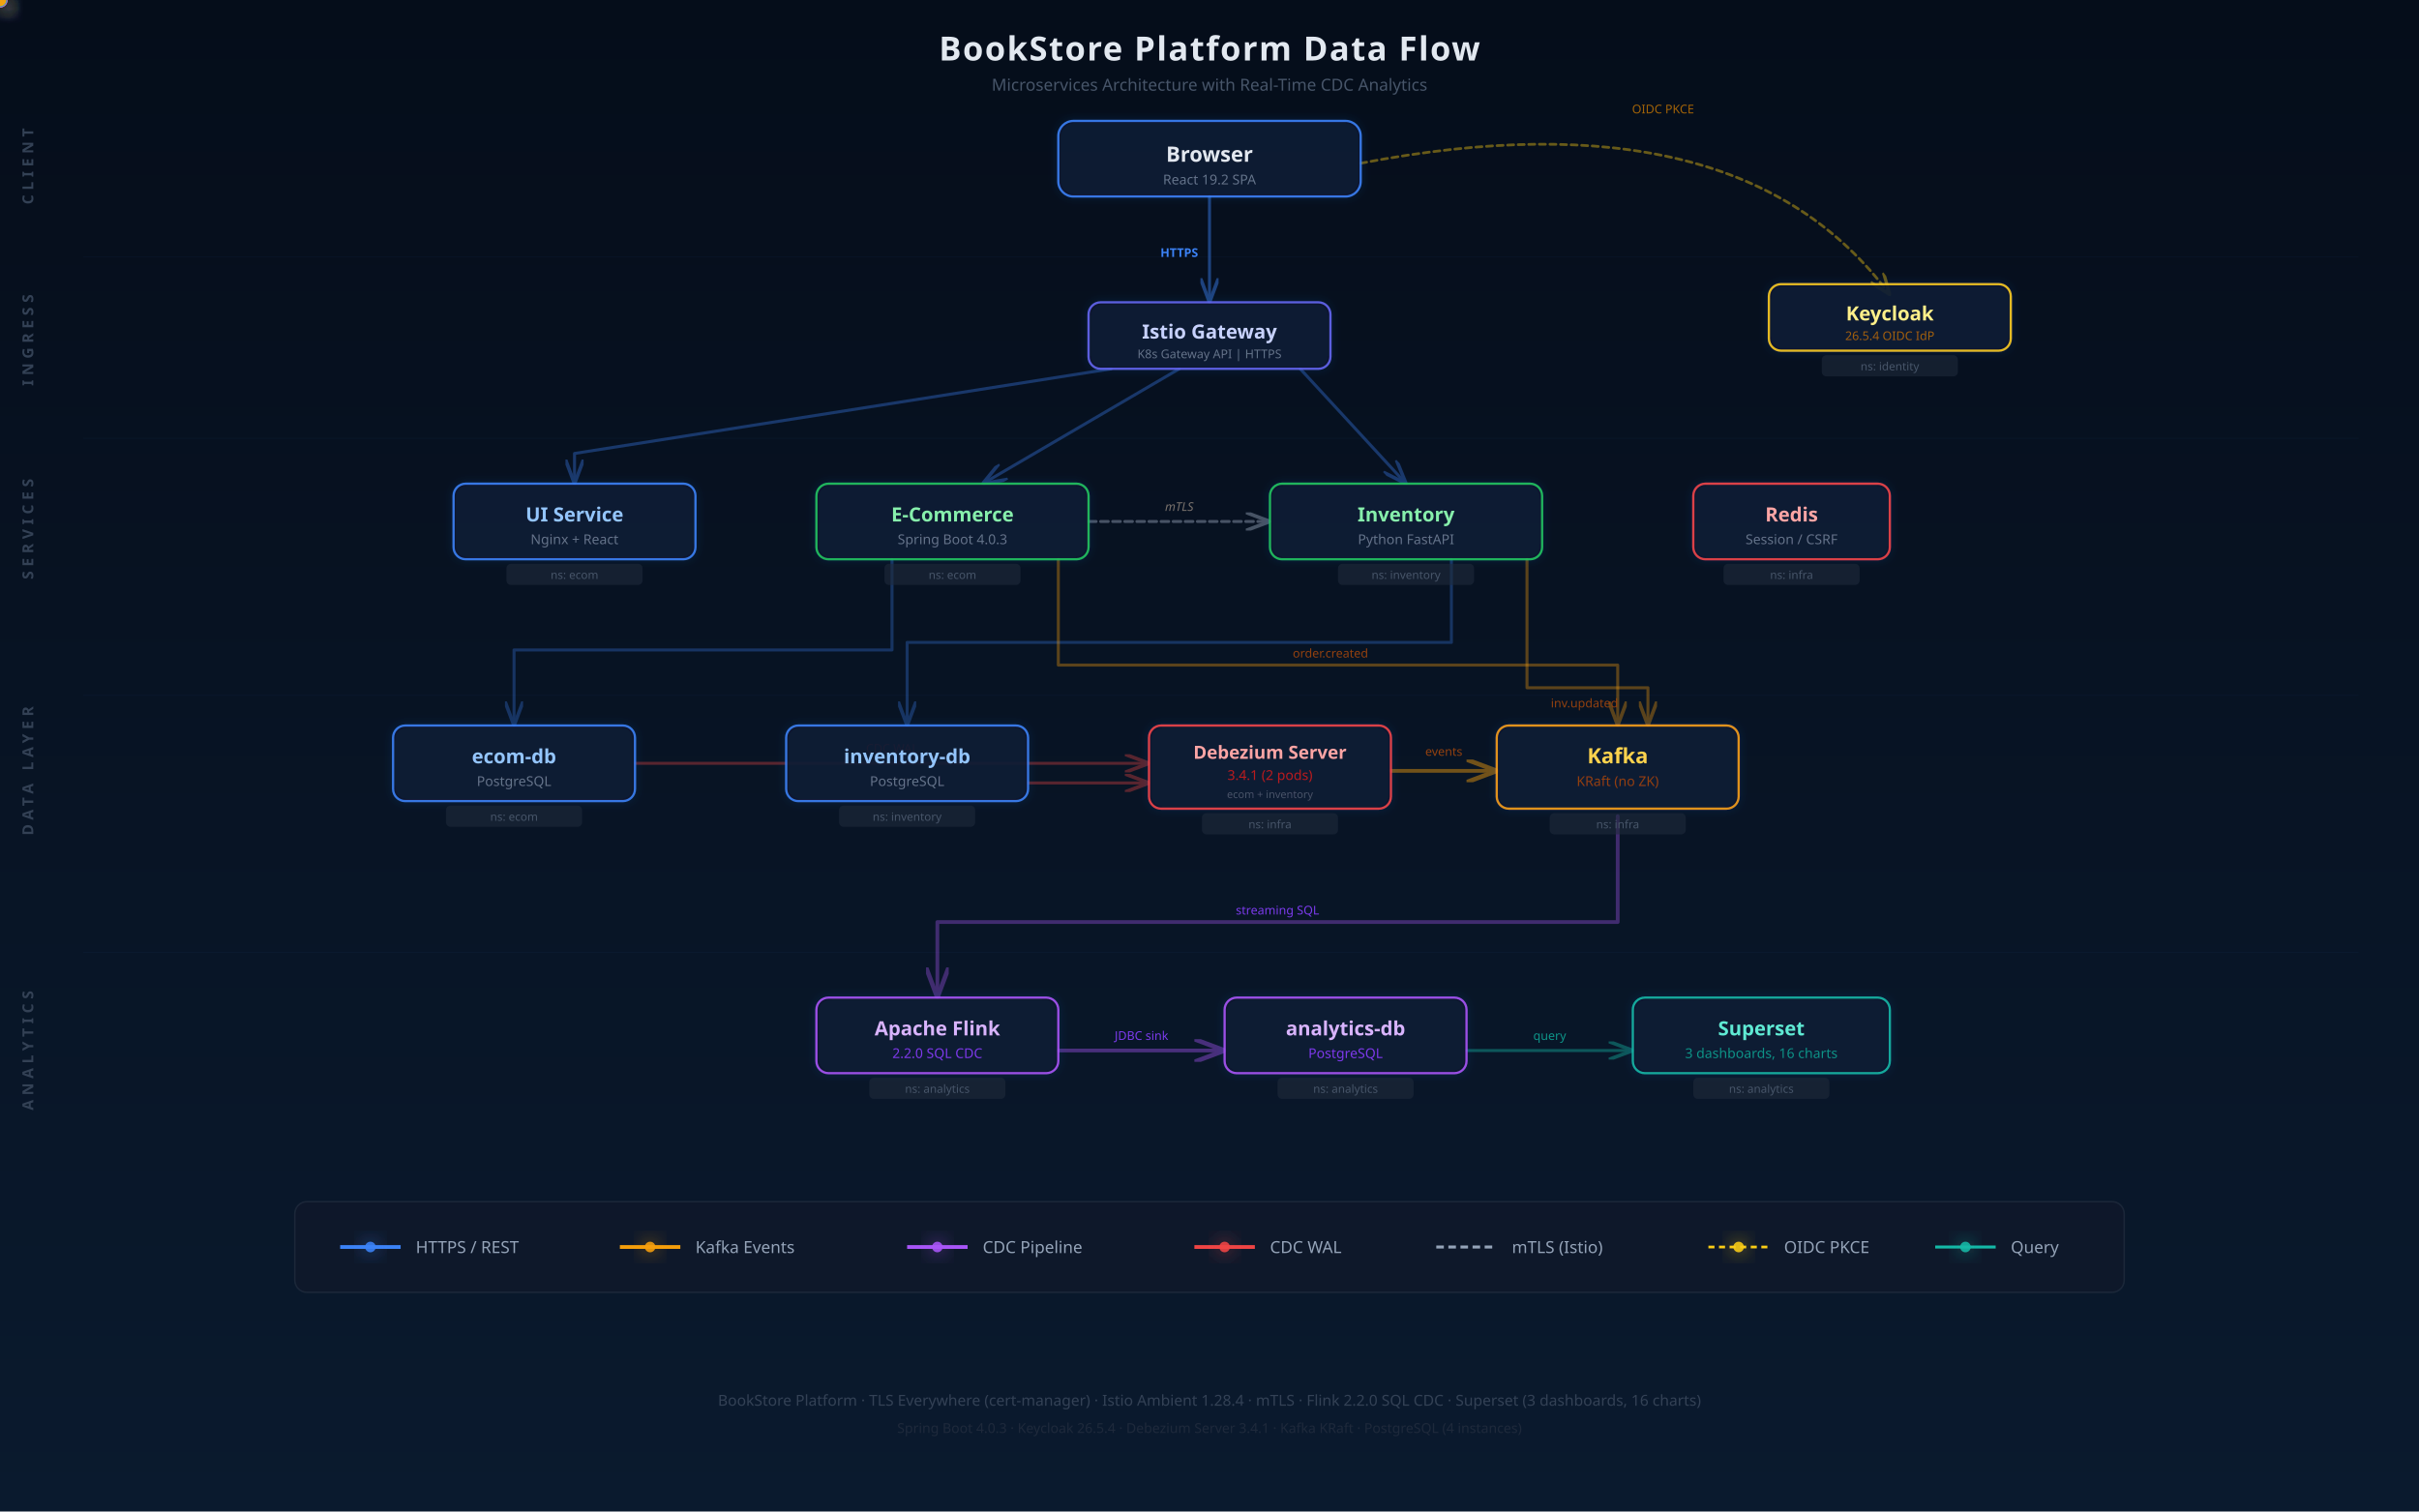
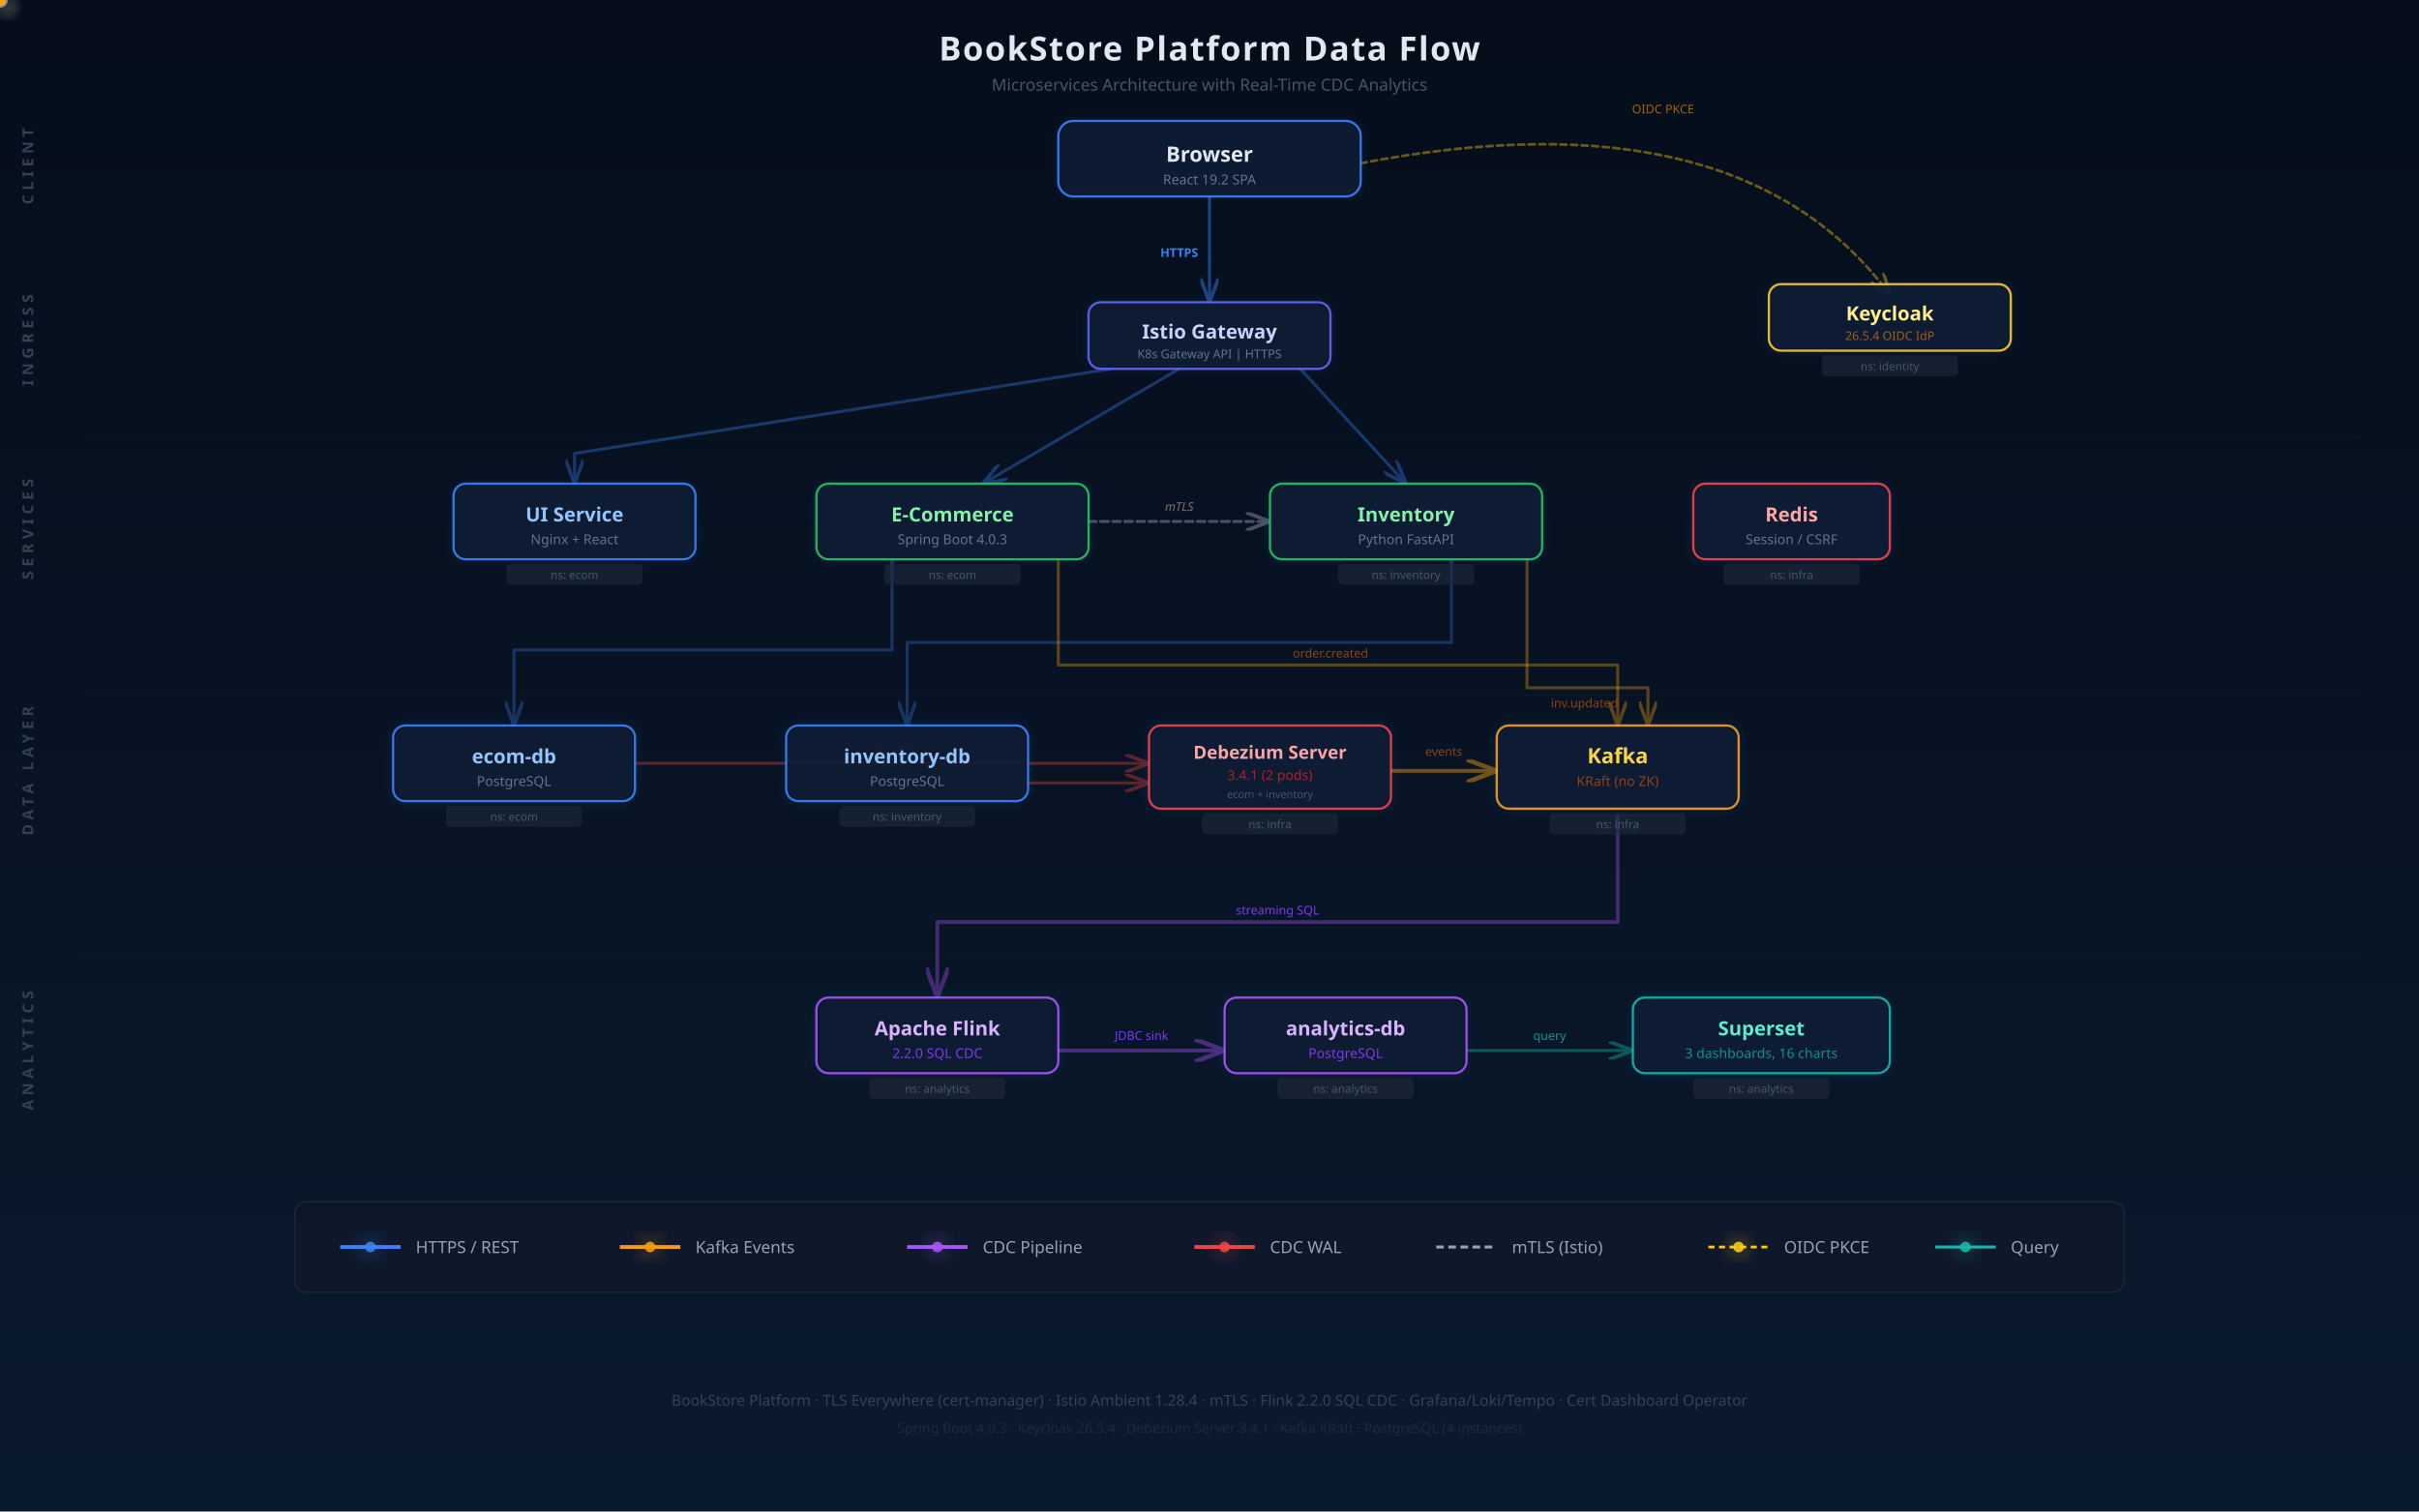
<svg xmlns="http://www.w3.org/2000/svg" viewBox="0 0 1600 1000" width="1600" height="1000">
  <defs>
    <linearGradient id="bg-grad" x1="0" y1="0" x2="0" y2="1">
      <stop offset="0%" stop-color="#050d1a" />
      <stop offset="100%" stop-color="#0a1a2e" />
    </linearGradient>
    <filter id="glow" x="-50%" y="-50%" width="200%" height="200%">
      <feGaussianBlur stdDeviation="4" result="blur" />
      <feComposite in="SourceGraphic" in2="blur" operator="over" />
    </filter>
    <filter id="dot-glow" x="-100%" y="-100%" width="300%" height="300%">
      <feGaussianBlur stdDeviation="6" result="blur" />
      <feComposite in="SourceGraphic" in2="blur" operator="over" />
    </filter>
    <filter id="node-glow" x="-20%" y="-20%" width="140%" height="140%">
      <feGaussianBlur stdDeviation="3" result="blur" />
      <feFlood flood-color="#3b82f6" flood-opacity="0.15" result="color" />
      <feComposite in="color" in2="blur" operator="in" result="shadow" />
      <feComposite in="SourceGraphic" in2="shadow" operator="over" />
    </filter>
    <marker id="arrow-blue" markerWidth="8" markerHeight="6" refX="8" refY="3" orient="auto">
      <path d="M0,0 L8,3 L0,6" fill="none" stroke="#3b82f6" stroke-width="1.2" />
    </marker>
    <marker id="arrow-orange" markerWidth="8" markerHeight="6" refX="8" refY="3" orient="auto">
      <path d="M0,0 L8,3 L0,6" fill="none" stroke="#f59e0b" stroke-width="1.2" />
    </marker>
    <marker id="arrow-purple" markerWidth="8" markerHeight="6" refX="8" refY="3" orient="auto">
      <path d="M0,0 L8,3 L0,6" fill="none" stroke="#a855f7" stroke-width="1.2" />
    </marker>
    <marker id="arrow-teal" markerWidth="8" markerHeight="6" refX="8" refY="3" orient="auto">
      <path d="M0,0 L8,3 L0,6" fill="none" stroke="#14b8a6" stroke-width="1.2" />
    </marker>
    <marker id="arrow-white" markerWidth="8" markerHeight="6" refX="8" refY="3" orient="auto">
      <path d="M0,0 L8,3 L0,6" fill="none" stroke="#94a3b8" stroke-width="1.2" />
    </marker>
    <marker id="arrow-yellow" markerWidth="8" markerHeight="6" refX="8" refY="3" orient="auto">
      <path d="M0,0 L8,3 L0,6" fill="none" stroke="#facc15" stroke-width="1.2" />
    </marker>
    <marker id="arrow-red" markerWidth="8" markerHeight="6" refX="8" refY="3" orient="auto">
      <path d="M0,0 L8,3 L0,6" fill="none" stroke="#ef4444" stroke-width="1.2" />
    </marker>
    <marker id="arrow-green" markerWidth="8" markerHeight="6" refX="8" refY="3" orient="auto">
      <path d="M0,0 L8,3 L0,6" fill="none" stroke="#22c55e" stroke-width="1.2" />
    </marker>
    <path id="path-browser-gateway" d="M800,130 L800,200" fill="none" />
    <path id="path-gateway-ui" d="M735,244 L380,300 L380,320" fill="none" />
    <path id="path-gateway-ecom" d="M780,244 L650,320" fill="none" />
    <path id="path-gateway-inven" d="M860,244 L930,320" fill="none" />
    <path id="path-ecom-to-db" d="M590,370 L590,430 L340,430 L340,480" fill="none" />
    <path id="path-inven-to-db" d="M960,370 L960,425 L600,425 L600,480" fill="none" />
    <path id="path-ecom-to-kafka" d="M700,370 L700,440 L1070,440 L1070,480" fill="none" />
    <path id="path-inven-to-kafka" d="M1010,370 L1010,455 L1090,455 L1090,480" fill="none" />
    <path id="path-cdc-ecom" d="M420,505 L760,505" fill="none" />
    <path id="path-cdc-inven" d="M680,518 L760,518" fill="none" />
    <path id="path-debezium-kafka" d="M920,510 L990,510" fill="none" />
    <path id="path-kafka-flink" d="M1070,540 L1070,610 L620,610 L620,660" fill="none" />
    <path id="path-flink-analytics" d="M700,695 L810,695" fill="none" />
    <path id="path-analytics-superset" d="M970,695 L1080,695" fill="none" />
    <path id="path-oidc" d="M900,108 Q1150,60 1250,195" fill="none" />
    <path id="path-ecom-inven-mtls" d="M720,345 L840,345" fill="none" />
  </defs>
  <rect width="1600" height="1000" fill="url(#bg-grad)" />
  <g opacity="0.05" stroke="#3b82f6" stroke-width="0.5">
    <line x1="55" y1="170" x2="1560" y2="170" />
    <line x1="55" y1="290" x2="1560" y2="290" />
    <line x1="55" y1="460" x2="1560" y2="460" />
    <line x1="55" y1="630" x2="1560" y2="630" />
  </g>
  <g font-family="'Segoe UI',system-ui,sans-serif" font-size="10" fill="#334155" font-weight="700" letter-spacing="3" text-anchor="middle">
    <text transform="translate(22,110) rotate(-90)">CLIENT</text>
    <text transform="translate(22,225) rotate(-90)">INGRESS</text>
    <text transform="translate(22,350) rotate(-90)">SERVICES</text>
    <text transform="translate(22,510) rotate(-90)">DATA LAYER</text>
    <text transform="translate(22,695) rotate(-90)">ANALYTICS</text>
  </g>
  <g fill="none" stroke-linecap="round" stroke-linejoin="round">
    <line x1="800" y1="130" x2="800" y2="200" stroke="#3b82f6" stroke-width="2" marker-end="url(#arrow-blue)" opacity="0.45" />
    <path d="M735,244 L380,300 L380,320" stroke="#3b82f6" stroke-width="2" marker-end="url(#arrow-blue)" opacity="0.35" />
    <line x1="780" y1="244" x2="650" y2="320" stroke="#3b82f6" stroke-width="2" marker-end="url(#arrow-blue)" opacity="0.35" />
    <line x1="860" y1="244" x2="930" y2="320" stroke="#3b82f6" stroke-width="2" marker-end="url(#arrow-blue)" opacity="0.35" />
    <path d="M590,370 L590,430 L340,430 L340,480" stroke="#3b82f6" stroke-width="2" marker-end="url(#arrow-blue)" opacity="0.3" />
    <path d="M960,370 L960,425 L600,425 L600,480" stroke="#3b82f6" stroke-width="2" marker-end="url(#arrow-blue)" opacity="0.3" />
    <path d="M700,370 L700,440 L1070,440 L1070,480" stroke="#f59e0b" stroke-width="2" marker-end="url(#arrow-orange)" opacity="0.35" />
    <path d="M1010,370 L1010,455 L1090,455 L1090,480" stroke="#f59e0b" stroke-width="2" marker-end="url(#arrow-orange)" opacity="0.35" />
    <line x1="420" y1="505" x2="760" y2="505" stroke="#ef4444" stroke-width="2" marker-end="url(#arrow-red)" opacity="0.35" />
    <line x1="680" y1="518" x2="760" y2="518" stroke="#ef4444" stroke-width="2" marker-end="url(#arrow-red)" opacity="0.35" />
    <line x1="920" y1="510" x2="990" y2="510" stroke="#f59e0b" stroke-width="2.5" marker-end="url(#arrow-orange)" opacity="0.45" />
    <path d="M1070,540 L1070,610 L620,610 L620,660" stroke="#a855f7" stroke-width="2.5" marker-end="url(#arrow-purple)" opacity="0.35" />
    <line x1="700" y1="695" x2="810" y2="695" stroke="#a855f7" stroke-width="2.5" marker-end="url(#arrow-purple)" opacity="0.4" />
    <line x1="970" y1="695" x2="1080" y2="695" stroke="#14b8a6" stroke-width="2" marker-end="url(#arrow-teal)" opacity="0.4" />
    <path d="M900,108 Q1150,60 1250,195" stroke="#facc15" stroke-width="1.8" stroke-dasharray="4,3" marker-end="url(#arrow-yellow)" opacity="0.4" />
    <line x1="720" y1="345" x2="840" y2="345" stroke="#94a3b8" stroke-width="2" stroke-dasharray="5,3" marker-end="url(#arrow-white)" opacity="0.45" />
  </g>
  <g font-family="'Segoe UI',system-ui,sans-serif" fill="#64748b" text-anchor="middle">
    <text x="780" y="170" fill="#3b82f6" font-size="8" font-weight="600">HTTPS</text>
    <text x="780" y="338" fill="#78716c" font-size="8" font-style="italic">mTLS</text>
    <text x="880" y="435" fill="#92400e" font-size="8">order.created</text>
    <text x="1048" y="468" fill="#92400e" font-size="8">inv.updated</text>
    <text x="590" y="498" fill="#991b1b" font-size="8">CDC WAL</text>
    <text x="955" y="500" fill="#92400e" font-size="8">events</text>
    <text x="845" y="605" fill="#7c3aed" font-size="8">streaming SQL</text>
    <text x="755" y="688" fill="#7c3aed" font-size="8">JDBC sink</text>
    <text x="1025" y="688" fill="#0d9488" font-size="8">query</text>
    <text x="1100" y="75" fill="#a16207" font-size="8">OIDC PKCE</text>
  </g>
  <g font-family="'Segoe UI',system-ui,sans-serif">
    <g filter="url(#node-glow)">
      <rect x="700" y="80" width="200" height="50" rx="10" fill="#0f172a" stroke="#3b82f6" stroke-width="1.5" opacity="0.9" />
      <text x="800" y="107" text-anchor="middle" fill="#e2e8f0" font-size="14" font-weight="600">Browser</text>
      <text x="800" y="122" text-anchor="middle" fill="#64748b" font-size="9">React 19.2 SPA</text>
    </g>
    <g filter="url(#node-glow)">
      <rect x="720" y="200" width="160" height="44" rx="8" fill="#0f172a" stroke="#6366f1" stroke-width="1.5" opacity="0.9" />
      <text x="800" y="224" text-anchor="middle" fill="#c7d2fe" font-size="13" font-weight="600">Istio Gateway</text>
      <text x="800" y="237" text-anchor="middle" fill="#64748b" font-size="8">K8s Gateway API | HTTPS</text>
    </g>
    <g filter="url(#node-glow)">
      <rect x="1170" y="188" width="160" height="44" rx="8" fill="#0f172a" stroke="#facc15" stroke-width="1.5" opacity="0.9" />
      <text x="1250" y="212" text-anchor="middle" fill="#fef08a" font-size="13" font-weight="600">Keycloak</text>
      <text x="1250" y="225" text-anchor="middle" fill="#a16207" font-size="8">26.5.4 OIDC IdP</text>
    </g>
    <g filter="url(#node-glow)">
      <rect x="300" y="320" width="160" height="50" rx="8" fill="#0f172a" stroke="#3b82f6" stroke-width="1.5" opacity="0.9" />
      <text x="380" y="345" text-anchor="middle" fill="#93c5fd" font-size="13" font-weight="600">UI Service</text>
      <text x="380" y="360" text-anchor="middle" fill="#64748b" font-size="9">Nginx + React</text>
    </g>
    <g filter="url(#node-glow)">
      <rect x="540" y="320" width="180" height="50" rx="8" fill="#0f172a" stroke="#22c55e" stroke-width="1.5" opacity="0.9" />
      <text x="630" y="345" text-anchor="middle" fill="#86efac" font-size="13" font-weight="600">E-Commerce</text>
      <text x="630" y="360" text-anchor="middle" fill="#64748b" font-size="9">Spring Boot 4.0.3</text>
    </g>
    <g filter="url(#node-glow)">
      <rect x="840" y="320" width="180" height="50" rx="8" fill="#0f172a" stroke="#22c55e" stroke-width="1.5" opacity="0.9" />
      <text x="930" y="345" text-anchor="middle" fill="#86efac" font-size="13" font-weight="600">Inventory</text>
      <text x="930" y="360" text-anchor="middle" fill="#64748b" font-size="9">Python FastAPI</text>
    </g>
    <g filter="url(#node-glow)">
      <rect x="1120" y="320" width="130" height="50" rx="8" fill="#0f172a" stroke="#ef4444" stroke-width="1.5" opacity="0.9" />
      <text x="1185" y="345" text-anchor="middle" fill="#fca5a5" font-size="13" font-weight="600">Redis</text>
      <text x="1185" y="360" text-anchor="middle" fill="#64748b" font-size="9">Session / CSRF</text>
    </g>
    <g filter="url(#node-glow)">
      <rect x="260" y="480" width="160" height="50" rx="8" fill="#0f172a" stroke="#3b82f6" stroke-width="1.5" opacity="0.9" />
      <text x="340" y="505" text-anchor="middle" fill="#93c5fd" font-size="13" font-weight="600">ecom-db</text>
      <text x="340" y="520" text-anchor="middle" fill="#64748b" font-size="9">PostgreSQL</text>
    </g>
    <g filter="url(#node-glow)">
      <rect x="520" y="480" width="160" height="50" rx="8" fill="#0f172a" stroke="#3b82f6" stroke-width="1.5" opacity="0.9" />
      <text x="600" y="505" text-anchor="middle" fill="#93c5fd" font-size="13" font-weight="600">inventory-db</text>
      <text x="600" y="520" text-anchor="middle" fill="#64748b" font-size="9">PostgreSQL</text>
    </g>
    <g filter="url(#node-glow)">
      <rect x="760" y="480" width="160" height="55" rx="8" fill="#0f172a" stroke="#ef4444" stroke-width="1.5" opacity="0.9" />
      <text x="840" y="502" text-anchor="middle" fill="#fca5a5" font-size="12" font-weight="600">Debezium Server</text>
      <text x="840" y="516" text-anchor="middle" fill="#b91c1c" font-size="9">3.4.1 (2 pods)</text>
      <text x="840" y="528" text-anchor="middle" fill="#475569" font-size="7">ecom + inventory</text>
    </g>
    <g filter="url(#node-glow)">
      <rect x="990" y="480" width="160" height="55" rx="8" fill="#0f172a" stroke="#f59e0b" stroke-width="1.5" opacity="0.9" />
      <text x="1070" y="505" text-anchor="middle" fill="#fcd34d" font-size="14" font-weight="600">Kafka</text>
      <text x="1070" y="520" text-anchor="middle" fill="#92400e" font-size="9">KRaft (no ZK)</text>
    </g>
    <g filter="url(#node-glow)">
      <rect x="540" y="660" width="160" height="50" rx="8" fill="#0f172a" stroke="#a855f7" stroke-width="1.5" opacity="0.9" />
      <text x="620" y="685" text-anchor="middle" fill="#d8b4fe" font-size="13" font-weight="600">Apache Flink</text>
      <text x="620" y="700" text-anchor="middle" fill="#7c3aed" font-size="9">2.2.0 SQL CDC</text>
    </g>
    <g filter="url(#node-glow)">
      <rect x="810" y="660" width="160" height="50" rx="8" fill="#0f172a" stroke="#a855f7" stroke-width="1.5" opacity="0.9" />
      <text x="890" y="685" text-anchor="middle" fill="#d8b4fe" font-size="13" font-weight="600">analytics-db</text>
      <text x="890" y="700" text-anchor="middle" fill="#7c3aed" font-size="9">PostgreSQL</text>
    </g>
    <g filter="url(#node-glow)">
      <rect x="1080" y="660" width="170" height="50" rx="8" fill="#0f172a" stroke="#14b8a6" stroke-width="1.5" opacity="0.9" />
      <text x="1165" y="685" text-anchor="middle" fill="#5eead4" font-size="13" font-weight="600">Superset</text>
      <text x="1165" y="700" text-anchor="middle" fill="#0d9488" font-size="9">3 dashboards, 16 charts</text>
    </g>
  </g>
  <circle r="5" fill="#3b82f6" filter="url(#dot-glow)" opacity="0.9">
    <animateMotion dur="2s" repeatCount="indefinite" begin="0s">
      <mpath href="#path-browser-gateway" />
    </animateMotion>
  </circle>
  <circle r="4.5" fill="#3b82f6" filter="url(#dot-glow)" opacity="0.85">
    <animateMotion dur="3s" repeatCount="indefinite" begin="0.3s">
      <mpath href="#path-gateway-ui" />
    </animateMotion>
  </circle>
  <circle r="4.5" fill="#22c55e" filter="url(#dot-glow)" opacity="0.85">
    <animateMotion dur="3s" repeatCount="indefinite" begin="0.5s">
      <mpath href="#path-gateway-ecom" />
    </animateMotion>
  </circle>
  <circle r="4" fill="#3b82f6" filter="url(#dot-glow)" opacity="0.85">
    <animateMotion dur="2.5s" repeatCount="indefinite" begin="1s">
      <mpath href="#path-ecom-to-db" />
    </animateMotion>
  </circle>
  <circle r="4.5" fill="#f59e0b" filter="url(#dot-glow)" opacity="0.9">
    <animateMotion dur="3.5s" repeatCount="indefinite" begin="1.5s">
      <mpath href="#path-ecom-to-kafka" />
    </animateMotion>
  </circle>
  <circle r="4" fill="#ef4444" filter="url(#dot-glow)" opacity="0.9">
    <animateMotion dur="4s" repeatCount="indefinite" begin="2s">
      <mpath href="#path-cdc-ecom" />
    </animateMotion>
  </circle>
  <circle r="5" fill="#f59e0b" filter="url(#dot-glow)" opacity="0.9">
    <animateMotion dur="2s" repeatCount="indefinite" begin="2.5s">
      <mpath href="#path-debezium-kafka" />
    </animateMotion>
  </circle>
  <circle r="5" fill="#a855f7" filter="url(#dot-glow)" opacity="0.9">
    <animateMotion dur="5s" repeatCount="indefinite" begin="0.2s">
      <mpath href="#path-kafka-flink" />
    </animateMotion>
  </circle>
  <circle r="4.5" fill="#a855f7" filter="url(#dot-glow)" opacity="0.85">
    <animateMotion dur="2.5s" repeatCount="indefinite" begin="3s">
      <mpath href="#path-flink-analytics" />
    </animateMotion>
  </circle>
  <circle r="4.5" fill="#14b8a6" filter="url(#dot-glow)" opacity="0.85">
    <animateMotion dur="4s" repeatCount="indefinite" begin="1.8s">
      <mpath href="#path-analytics-superset" />
    </animateMotion>
  </circle>
  <circle r="4" fill="#facc15" filter="url(#dot-glow)" opacity="0.9">
    <animateMotion dur="6s" repeatCount="indefinite" begin="0.8s">
      <mpath href="#path-oidc" />
    </animateMotion>
  </circle>
  <circle r="4" fill="#f59e0b" filter="url(#dot-glow)" opacity="0.85">
    <animateMotion dur="4s" repeatCount="indefinite" begin="3.5s">
      <mpath href="#path-inven-to-kafka" />
    </animateMotion>
  </circle>
  <g font-family="'Segoe UI',system-ui,sans-serif" font-size="7.5" text-anchor="middle" fill="#475569">
    <rect x="335" y="373" width="90" height="14" rx="3" fill="#1e293b" opacity="0.6" />
    <text x="380" y="383">ns: ecom</text>
    <rect x="585" y="373" width="90" height="14" rx="3" fill="#1e293b" opacity="0.6" />
    <text x="630" y="383">ns: ecom</text>
    <rect x="885" y="373" width="90" height="14" rx="3" fill="#1e293b" opacity="0.6" />
    <text x="930" y="383">ns: inventory</text>
    <rect x="1140" y="373" width="90" height="14" rx="3" fill="#1e293b" opacity="0.6" />
    <text x="1185" y="383">ns: infra</text>
    <rect x="295" y="533" width="90" height="14" rx="3" fill="#1e293b" opacity="0.6" />
    <text x="340" y="543">ns: ecom</text>
    <rect x="555" y="533" width="90" height="14" rx="3" fill="#1e293b" opacity="0.6" />
    <text x="600" y="543">ns: inventory</text>
    <rect x="795" y="538" width="90" height="14" rx="3" fill="#1e293b" opacity="0.6" />
    <text x="840" y="548">ns: infra</text>
    <rect x="1025" y="538" width="90" height="14" rx="3" fill="#1e293b" opacity="0.6" />
    <text x="1070" y="548">ns: infra</text>
    <rect x="575" y="713" width="90" height="14" rx="3" fill="#1e293b" opacity="0.6" />
    <text x="620" y="723">ns: analytics</text>
    <rect x="845" y="713" width="90" height="14" rx="3" fill="#1e293b" opacity="0.6" />
    <text x="890" y="723">ns: analytics</text>
    <rect x="1120" y="713" width="90" height="14" rx="3" fill="#1e293b" opacity="0.6" />
    <text x="1165" y="723">ns: analytics</text>
    <rect x="1205" y="235" width="90" height="14" rx="3" fill="#1e293b" opacity="0.6" />
    <text x="1250" y="245">ns: identity</text>
  </g>
  <g transform="translate(200,810)" font-family="'Segoe UI',system-ui,sans-serif">
    <rect x="-5" y="-15" width="1210" height="60" rx="8" fill="#0f172a" stroke="#1e293b" stroke-width="1" opacity="0.85" />
    <line x1="25" y1="15" x2="65" y2="15" stroke="#3b82f6" stroke-width="2.5" />
    <circle cx="45" cy="15" r="3.5" fill="#3b82f6" filter="url(#dot-glow)" opacity="0.9">
      <animate attributeName="opacity" values="0.4;1;0.4" dur="2s" repeatCount="indefinite" />
    </circle>
    <text x="75" y="19" fill="#94a3b8" font-size="11">HTTPS / REST</text>
    <line x1="210" y1="15" x2="250" y2="15" stroke="#f59e0b" stroke-width="2.5" />
    <circle cx="230" cy="15" r="3.5" fill="#f59e0b" filter="url(#dot-glow)" opacity="0.9">
      <animate attributeName="opacity" values="0.4;1;0.4" dur="2s" repeatCount="indefinite" begin="0.5s" />
    </circle>
    <text x="260" y="19" fill="#94a3b8" font-size="11">Kafka Events</text>
    <line x1="400" y1="15" x2="440" y2="15" stroke="#a855f7" stroke-width="2.5" />
    <circle cx="420" cy="15" r="3.5" fill="#a855f7" filter="url(#dot-glow)" opacity="0.9">
      <animate attributeName="opacity" values="0.4;1;0.4" dur="2s" repeatCount="indefinite" begin="1s" />
    </circle>
    <text x="450" y="19" fill="#94a3b8" font-size="11">CDC Pipeline</text>
    <line x1="590" y1="15" x2="630" y2="15" stroke="#ef4444" stroke-width="2.5" />
    <circle cx="610" cy="15" r="3.5" fill="#ef4444" filter="url(#dot-glow)" opacity="0.9">
      <animate attributeName="opacity" values="0.4;1;0.4" dur="2s" repeatCount="indefinite" begin="1.5s" />
    </circle>
    <text x="640" y="19" fill="#94a3b8" font-size="11">CDC WAL</text>
    <line x1="750" y1="15" x2="790" y2="15" stroke="#94a3b8" stroke-width="2" stroke-dasharray="5,3" />
    <text x="800" y="19" fill="#94a3b8" font-size="11">mTLS (Istio)</text>
    <line x1="930" y1="15" x2="970" y2="15" stroke="#facc15" stroke-width="1.8" stroke-dasharray="4,3" />
    <circle cx="950" cy="15" r="3.5" fill="#facc15" filter="url(#dot-glow)" opacity="0.9">
      <animate attributeName="opacity" values="0.4;1;0.4" dur="2s" repeatCount="indefinite" begin="2s" />
    </circle>
    <text x="980" y="19" fill="#94a3b8" font-size="11">OIDC PKCE</text>
    <line x1="1080" y1="15" x2="1120" y2="15" stroke="#14b8a6" stroke-width="2" />
    <circle cx="1100" cy="15" r="3.5" fill="#14b8a6" filter="url(#dot-glow)" opacity="0.9">
      <animate attributeName="opacity" values="0.4;1;0.4" dur="2s" repeatCount="indefinite" begin="2.5s" />
    </circle>
    <text x="1130" y="19" fill="#94a3b8" font-size="11">Query</text>
  </g>
  <text x="800" y="40" text-anchor="middle" font-family="'Segoe UI',system-ui,sans-serif" font-size="22" font-weight="700" fill="#e2e8f0" letter-spacing="1">
    BookStore Platform Data Flow
  </text>
  <text x="800" y="60" text-anchor="middle" font-family="'Segoe UI',system-ui,sans-serif" font-size="11" fill="#475569">
    Microservices Architecture with Real-Time CDC Analytics
  </text>
  <text x="800" y="930" text-anchor="middle" font-family="'Segoe UI',system-ui,sans-serif" font-size="10" fill="#334155">
-     BookStore Platform  ·  TLS Everywhere (cert-manager)  ·  Istio Ambient 1.28.4  ·  mTLS  ·  Flink 2.2.0 SQL CDC  ·  Superset (3 dashboards, 16 charts)
+     BookStore Platform  ·  TLS Everywhere (cert-manager)  ·  Istio Ambient 1.28.4  ·  mTLS  ·  Flink 2.2.0 SQL CDC  ·  Grafana/Loki/Tempo  ·  Cert Dashboard Operator
  </text>
  <text x="800" y="948" text-anchor="middle" font-family="'Segoe UI',system-ui,sans-serif" font-size="9" fill="#1e293b">
    Spring Boot 4.0.3  ·  Keycloak 26.5.4  ·  Debezium Server 3.4.1  ·  Kafka KRaft  ·  PostgreSQL (4 instances)
  </text>
</svg>
